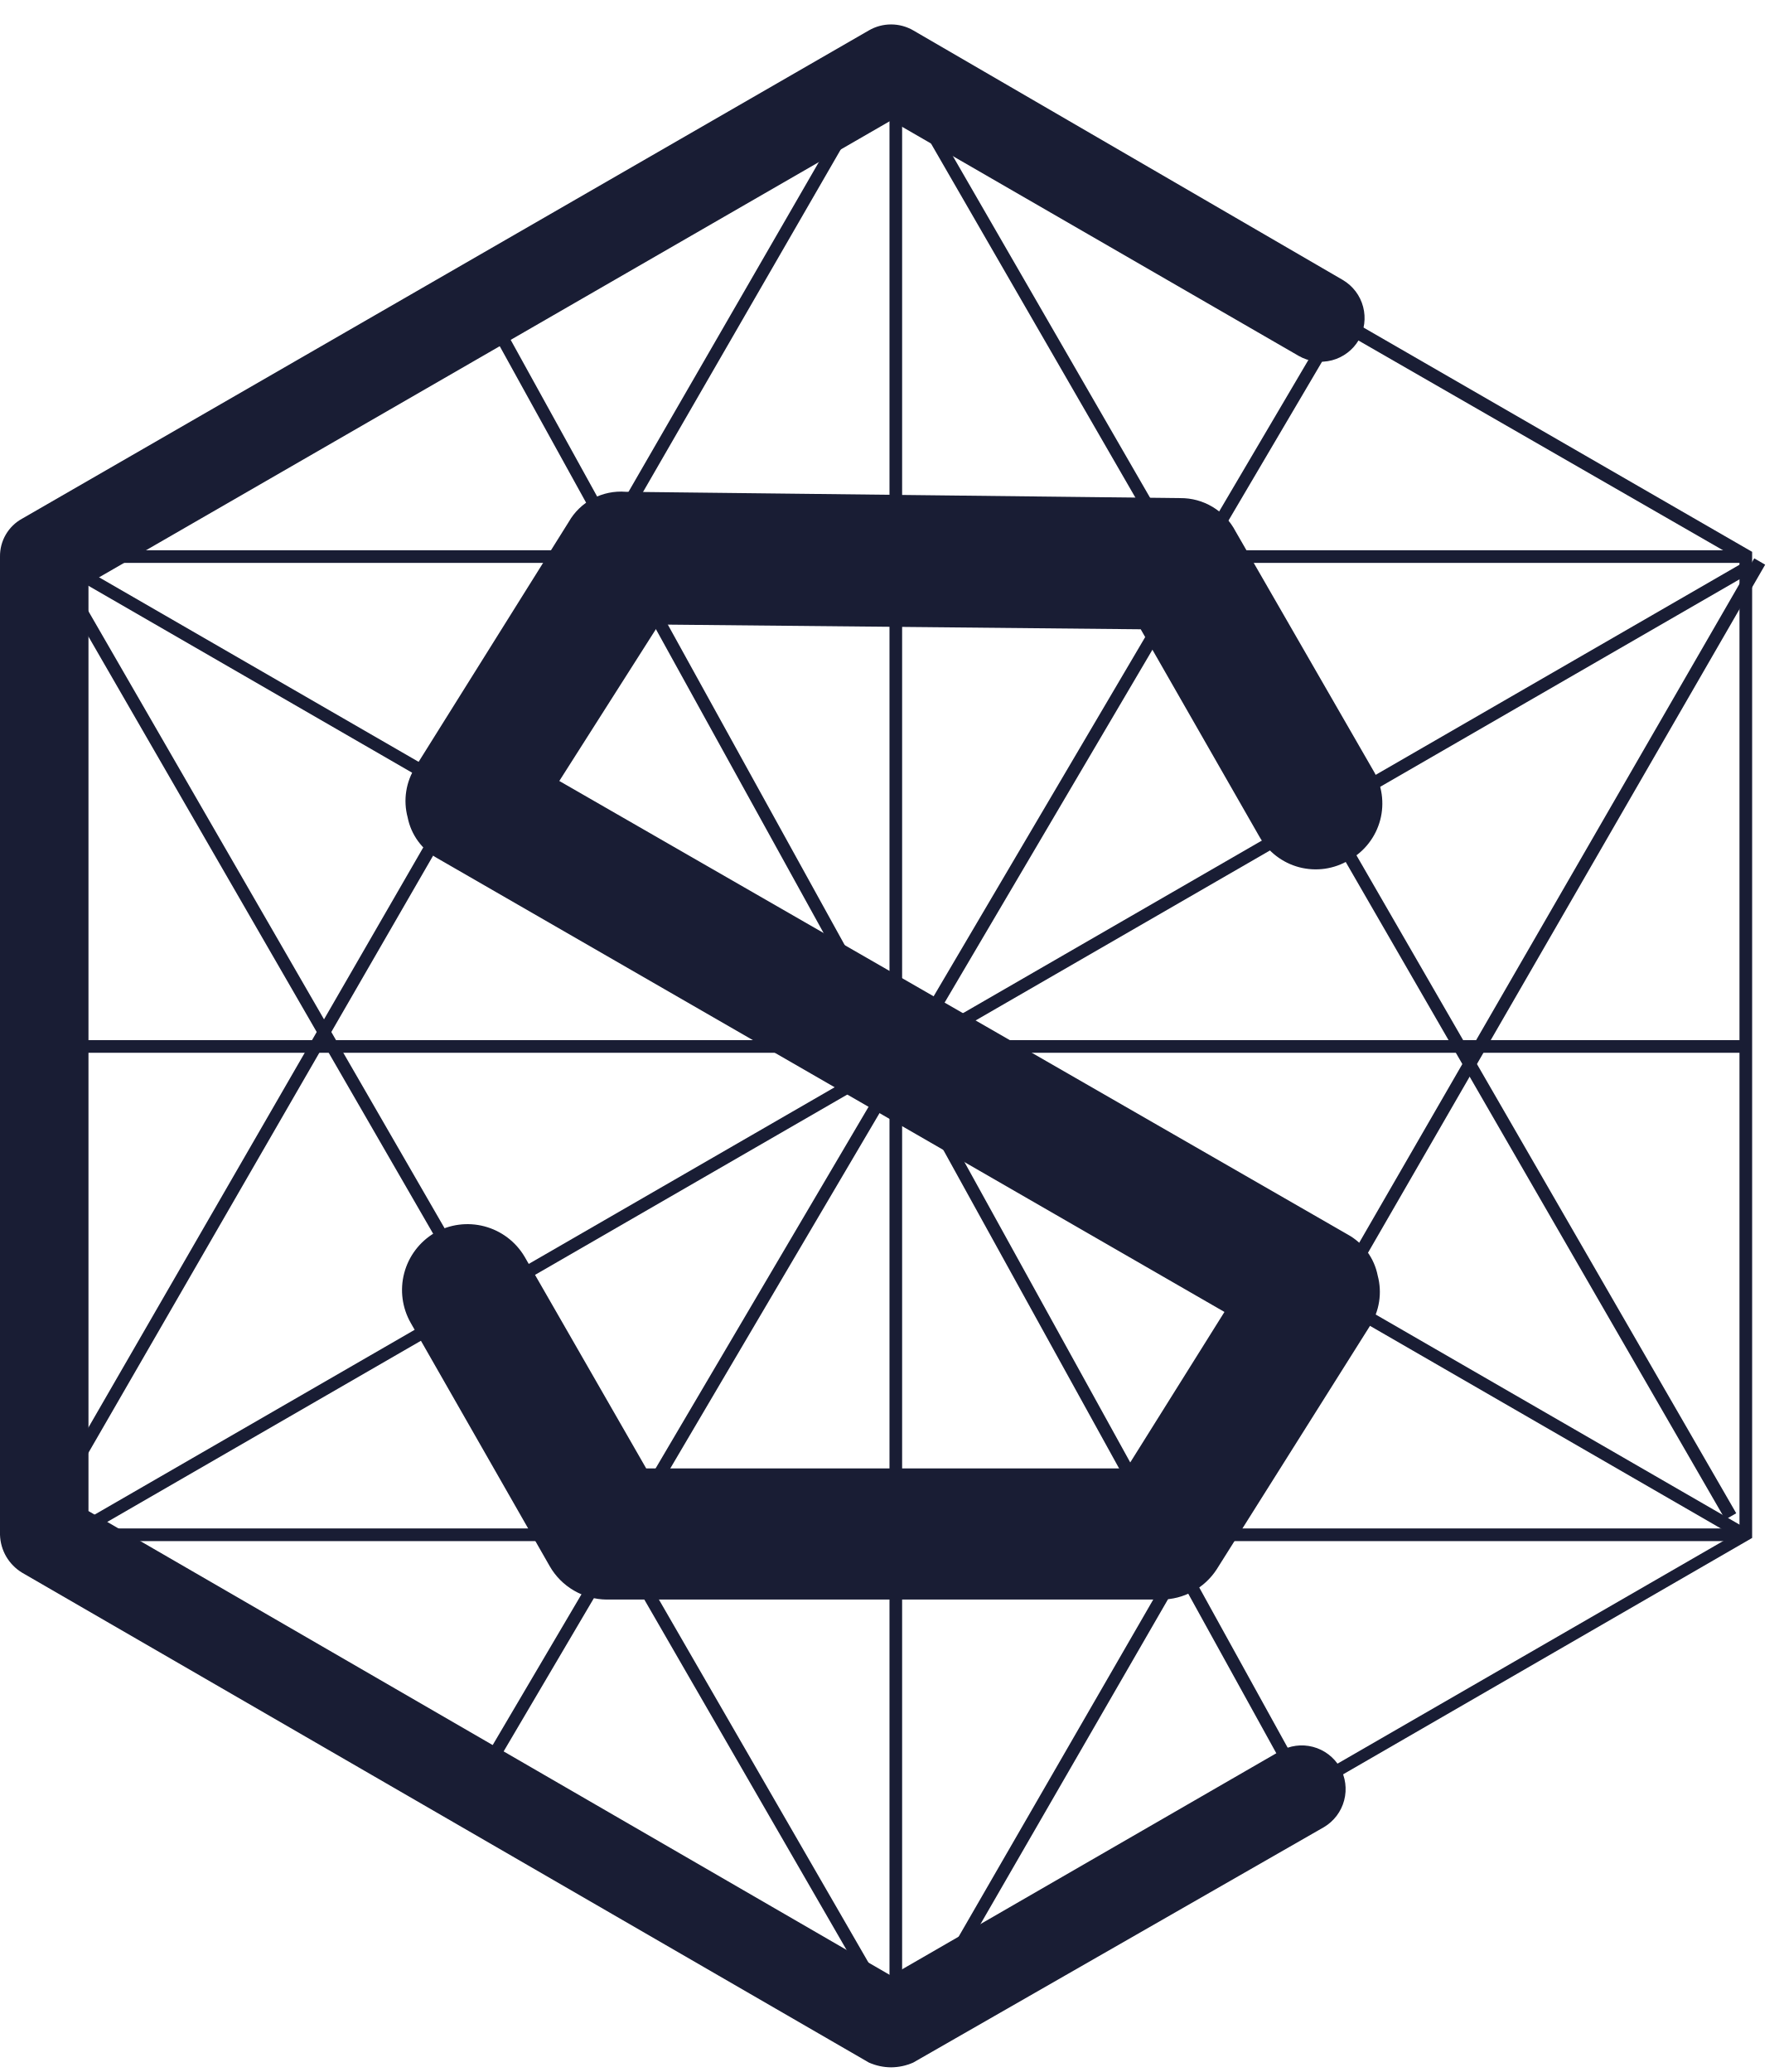
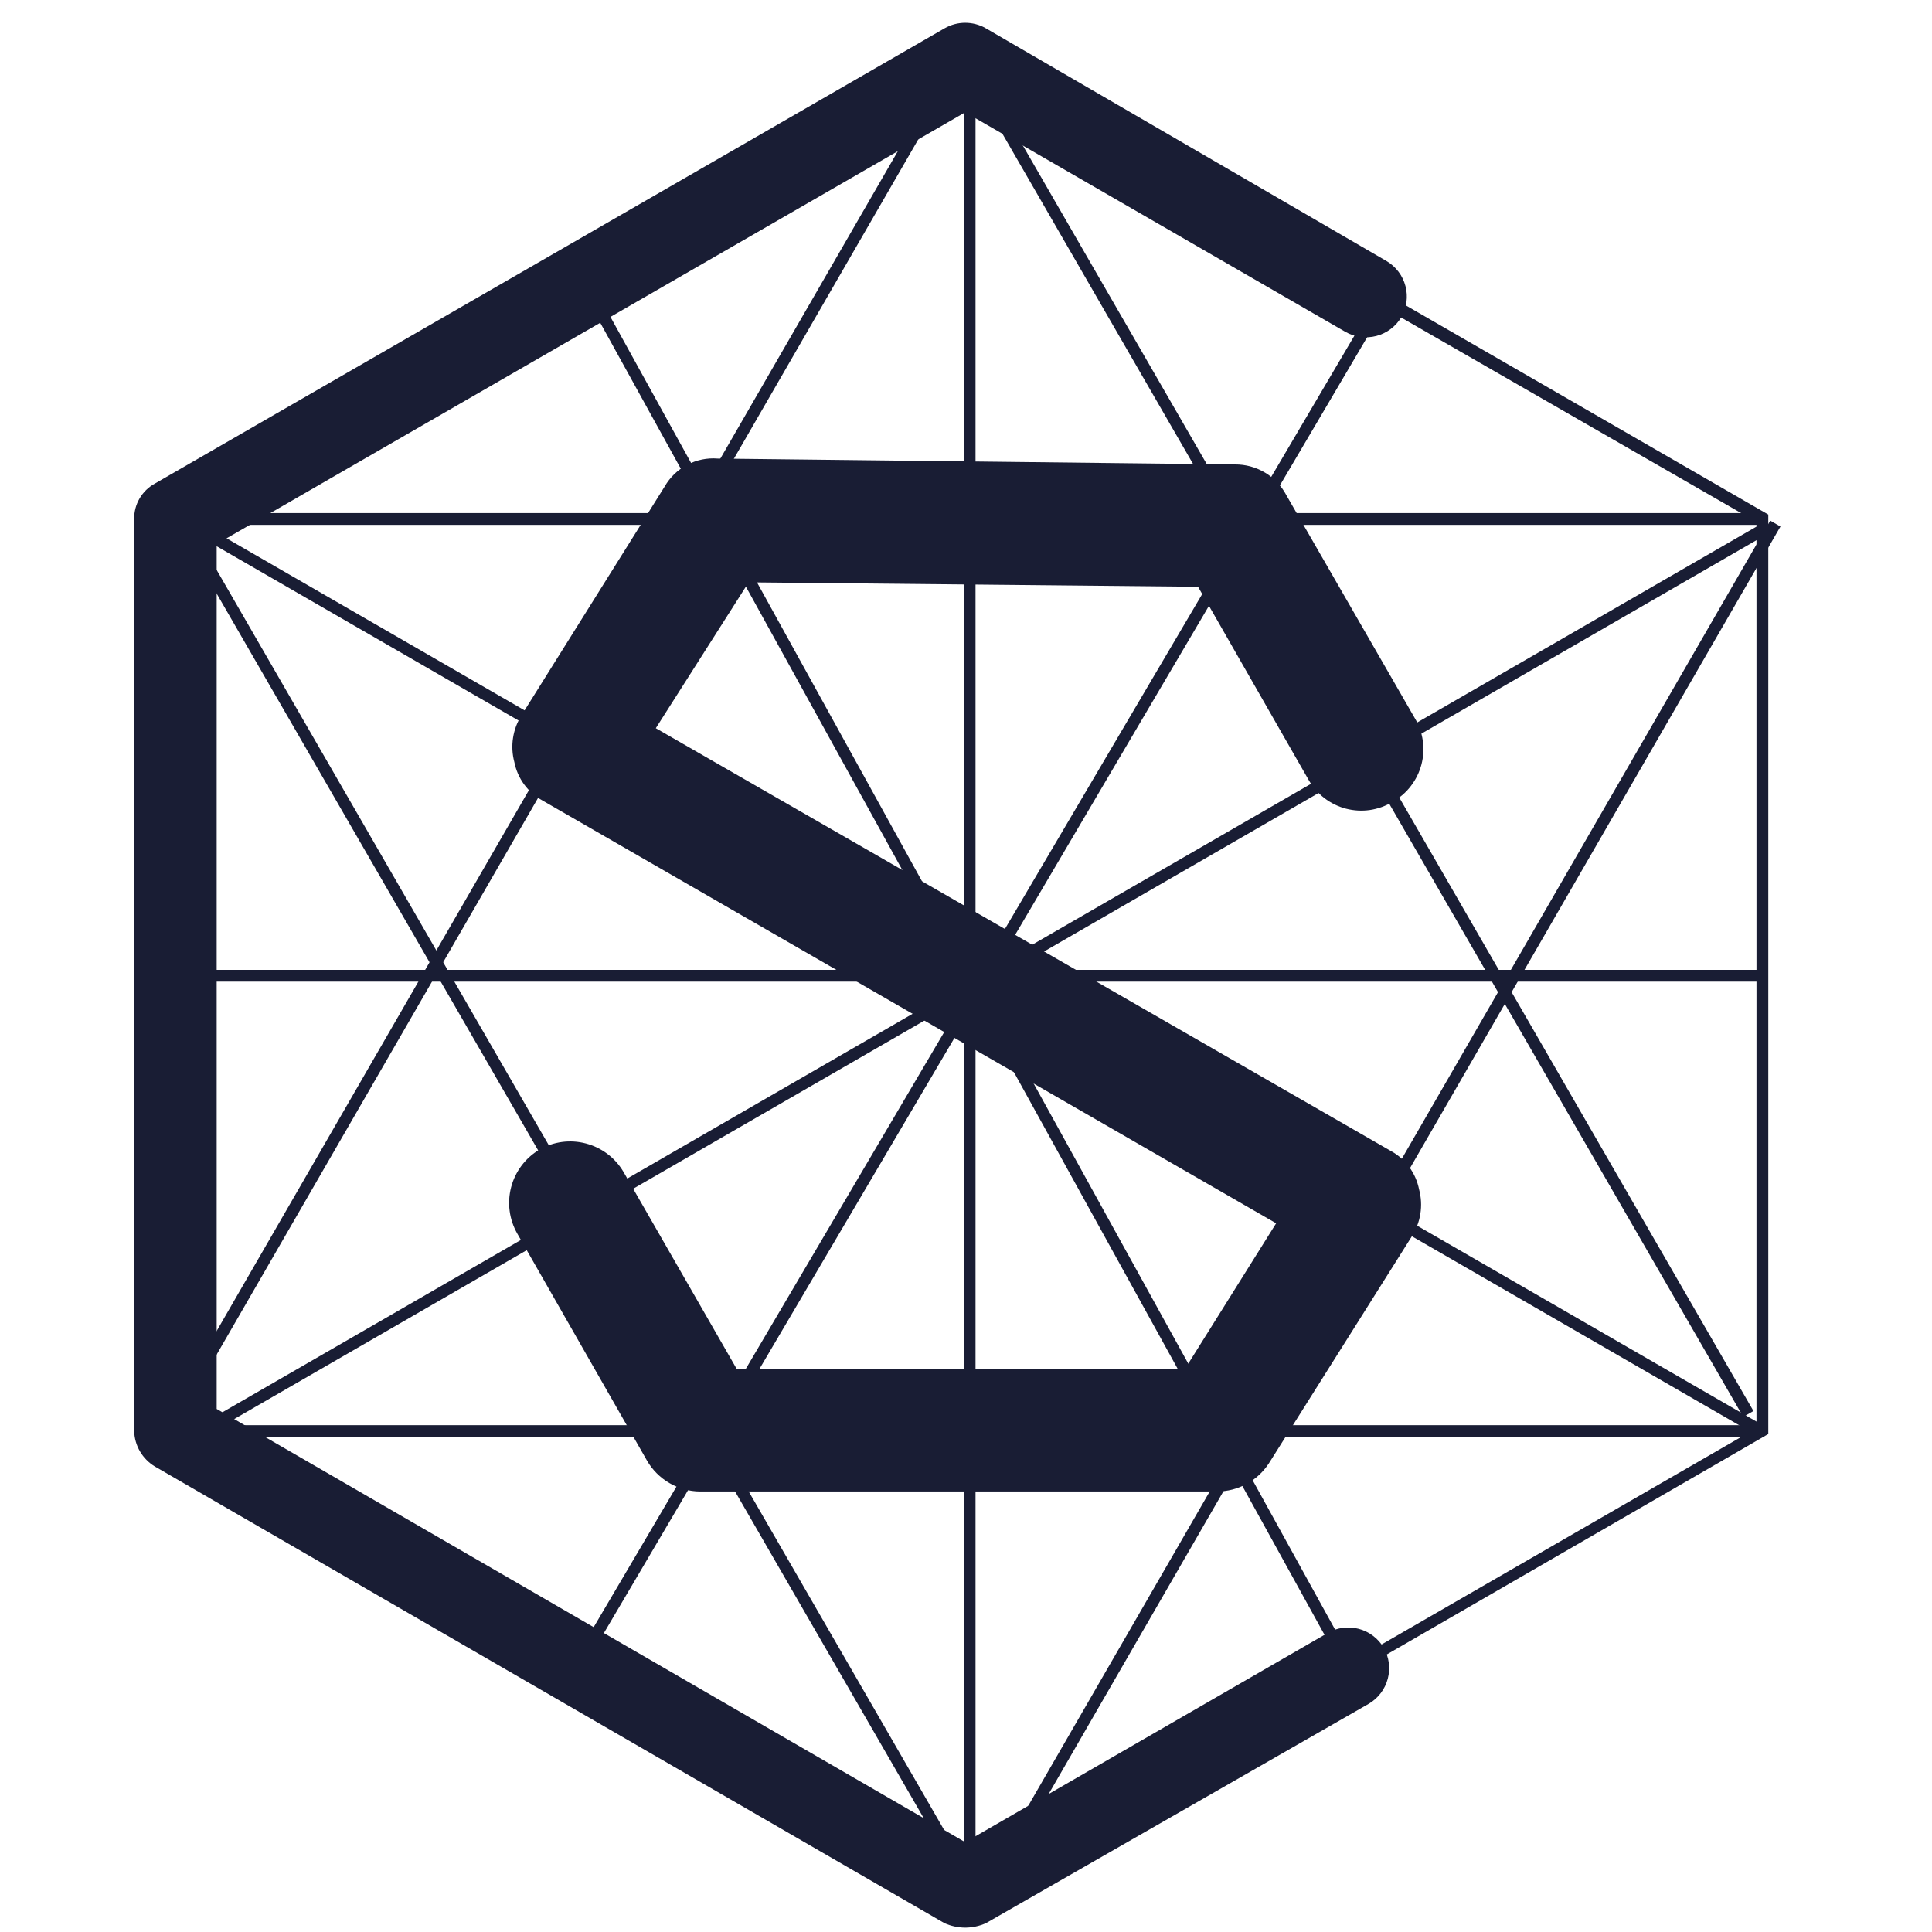
- <svg xmlns="http://www.w3.org/2000/svg" width="62" height="72" viewBox="0 0 62 72" fill="none">
+ <svg xmlns="http://www.w3.org/2000/svg" width="100" height="100" viewBox="0 0 62 72" fill="none">
  <path d="M30.913 1.604L30.532 1.823L59.966 52.804L60.346 52.584L30.913 1.604Z" fill="#191D34" />
  <path d="M1.701 19.055L1.481 19.436L60.356 53.427L60.576 53.046L1.701 19.055Z" fill="#191D34" />
  <path d="M60.751 19.456L1.876 53.447L2.096 53.827L60.97 19.836L60.751 19.456Z" fill="#191D34" />
  <path d="M31.355 2.372H30.916V70.355H31.355V2.372Z" fill="#191D34" />
  <path d="M60.57 53.112H1.703V53.552H60.57V53.112Z" fill="#191D34" />
  <path d="M30.516 2.072L1.11 53.005L1.491 53.224L30.897 2.292L30.516 2.072Z" fill="#191D34" />
  <path d="M60.57 19.121H1.703V19.56H60.57V19.121Z" fill="#191D34" />
  <path d="M60.972 19.402L31.511 70.43L31.891 70.65L61.352 19.622L60.972 19.402Z" fill="#191D34" />
  <path d="M2.155 19.648L1.774 19.868L31.205 70.843L31.586 70.624L2.155 19.648Z" fill="#191D34" />
  <path d="M31.246 70.575L1.647 53.442V19.176H1.757L31.301 2.098L60.899 19.176V53.442L31.246 70.575ZM2.032 53.222L31.246 70.08L60.459 53.222V19.45L31.246 2.647L2.032 19.45V53.222Z" fill="#191D34" />
  <path d="M60.57 36.144H1.703V36.583H60.57V36.144Z" fill="#191D34" />
  <path d="M46.294 11.118L16.417 61.84L16.796 62.063L46.673 11.341L46.294 11.118Z" fill="#191D34" />
  <path d="M16.634 9.789L16.25 10.002L44.726 61.586L45.11 61.373L16.634 9.789Z" fill="#191D34" />
  <path d="M40.362 55.583H21.087C20.686 55.58 20.292 55.471 19.946 55.269C19.599 55.067 19.311 54.778 19.11 54.43L14.278 45.974C13.977 45.448 13.895 44.825 14.049 44.24C14.203 43.654 14.581 43.153 15.102 42.843C15.627 42.542 16.25 42.46 16.835 42.614C17.421 42.768 17.923 43.146 18.232 43.667L22.46 51.026H39.154L42.558 45.589L15.211 29.829C14.944 29.682 14.711 29.478 14.531 29.231C14.351 28.984 14.227 28.701 14.168 28.401C14.089 28.105 14.072 27.796 14.12 27.494C14.167 27.191 14.277 26.902 14.443 26.644L19.769 18.133C19.966 17.789 20.256 17.509 20.606 17.324C20.956 17.139 21.352 17.058 21.746 17.089L41.021 17.309C41.416 17.305 41.805 17.41 42.145 17.614C42.484 17.817 42.76 18.111 42.943 18.462L47.72 26.754C47.877 27.012 47.98 27.299 48.023 27.598C48.066 27.897 48.049 28.201 47.972 28.494C47.895 28.785 47.76 29.059 47.575 29.298C47.391 29.537 47.16 29.736 46.896 29.884C46.638 30.04 46.351 30.143 46.052 30.187C45.753 30.23 45.449 30.212 45.157 30.136C44.865 30.059 44.591 29.924 44.352 29.739C44.113 29.555 43.914 29.323 43.766 29.06L39.648 21.867L22.899 21.702L19.44 27.138L46.842 42.898C47.109 43.045 47.342 43.249 47.522 43.496C47.702 43.743 47.826 44.026 47.885 44.326C47.964 44.622 47.981 44.931 47.933 45.234C47.886 45.536 47.776 45.826 47.61 46.083L42.284 54.54C42.075 54.859 41.79 55.122 41.454 55.304C41.119 55.486 40.743 55.582 40.362 55.583Z" fill="#191D34" />
  <path d="M30.971 71.838C30.706 71.836 30.445 71.78 30.202 71.673L0.769 54.65C0.541 54.512 0.351 54.319 0.216 54.089C0.082 53.859 0.008 53.598 0 53.332V19.341C-0.003 19.072 0.066 18.807 0.202 18.575C0.337 18.343 0.533 18.152 0.769 18.023L30.202 1.055C30.436 0.92 30.701 0.849 30.971 0.849C31.241 0.849 31.506 0.92 31.74 1.055L46.676 9.731C47.023 9.937 47.276 10.271 47.378 10.662C47.481 11.052 47.426 11.467 47.225 11.818C47.019 12.165 46.685 12.417 46.295 12.52C45.904 12.622 45.489 12.568 45.139 12.367L30.971 4.185L3.075 20.274V52.508L30.971 68.653L44.48 60.855C44.83 60.654 45.245 60.599 45.636 60.702C46.026 60.805 46.36 61.057 46.566 61.404C46.767 61.755 46.822 62.17 46.719 62.56C46.617 62.95 46.364 63.285 46.017 63.491L31.74 71.673C31.498 71.78 31.236 71.836 30.971 71.838Z" fill="#191D34" />
</svg>
